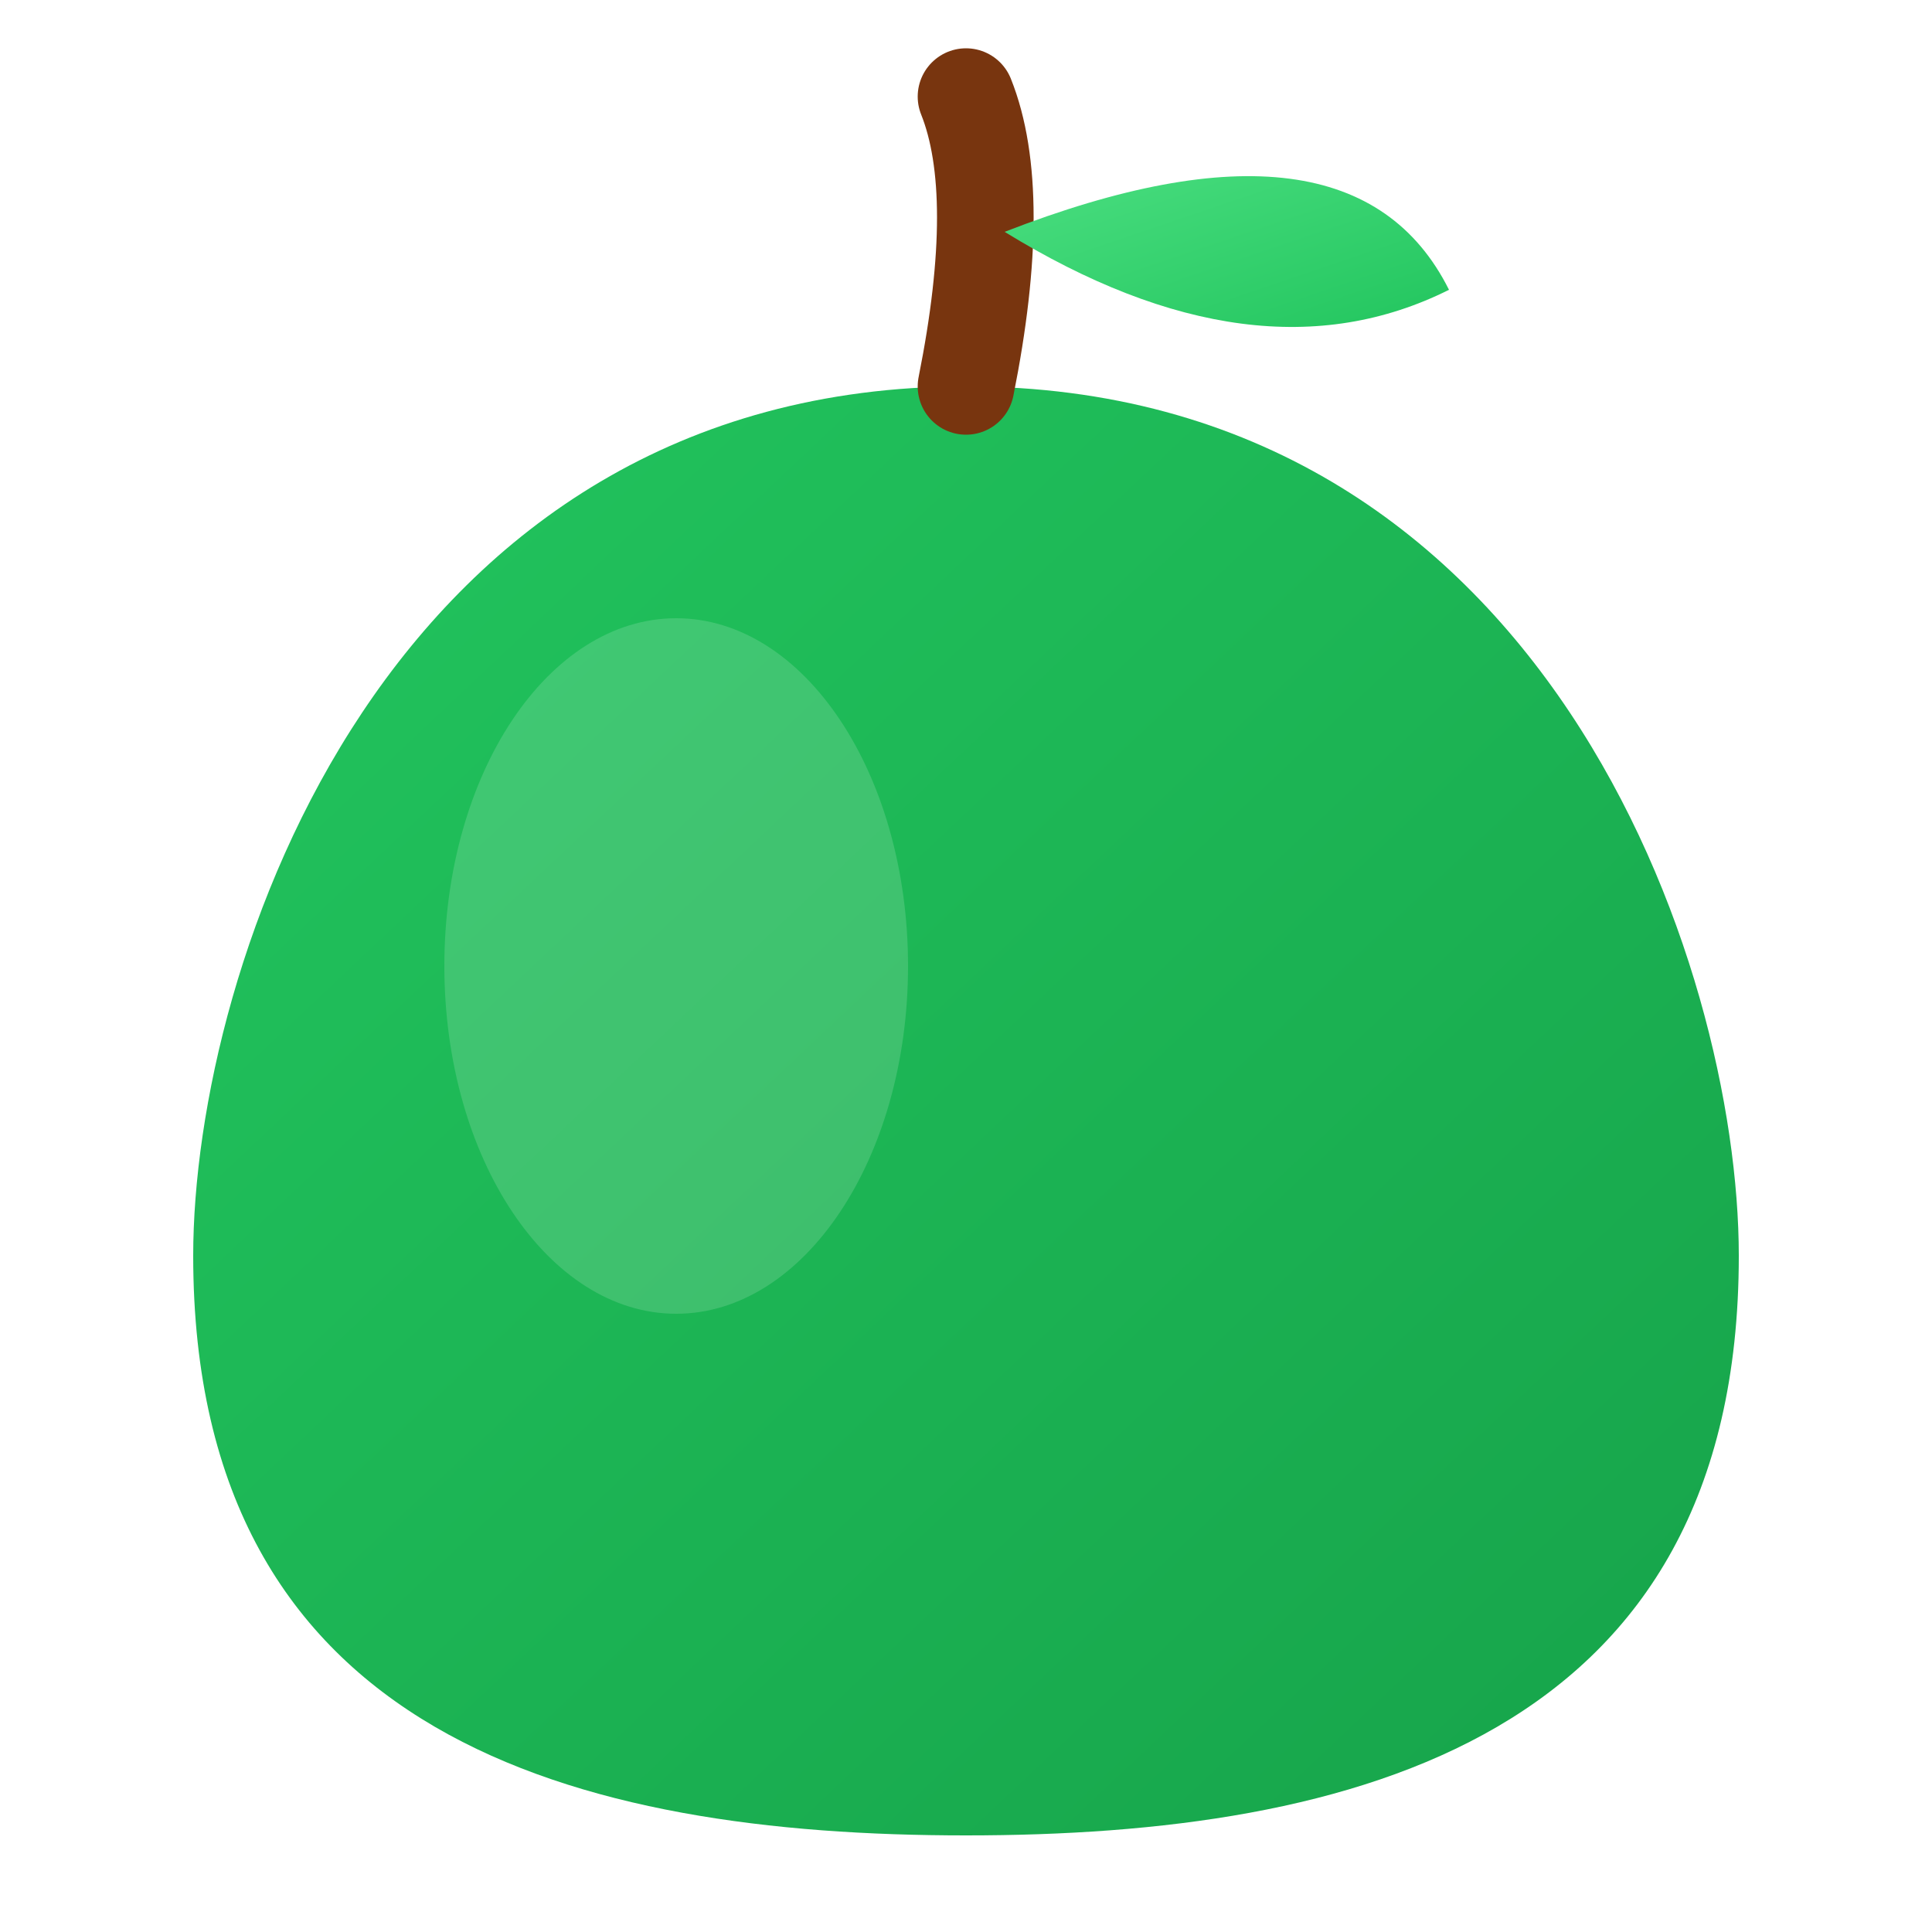
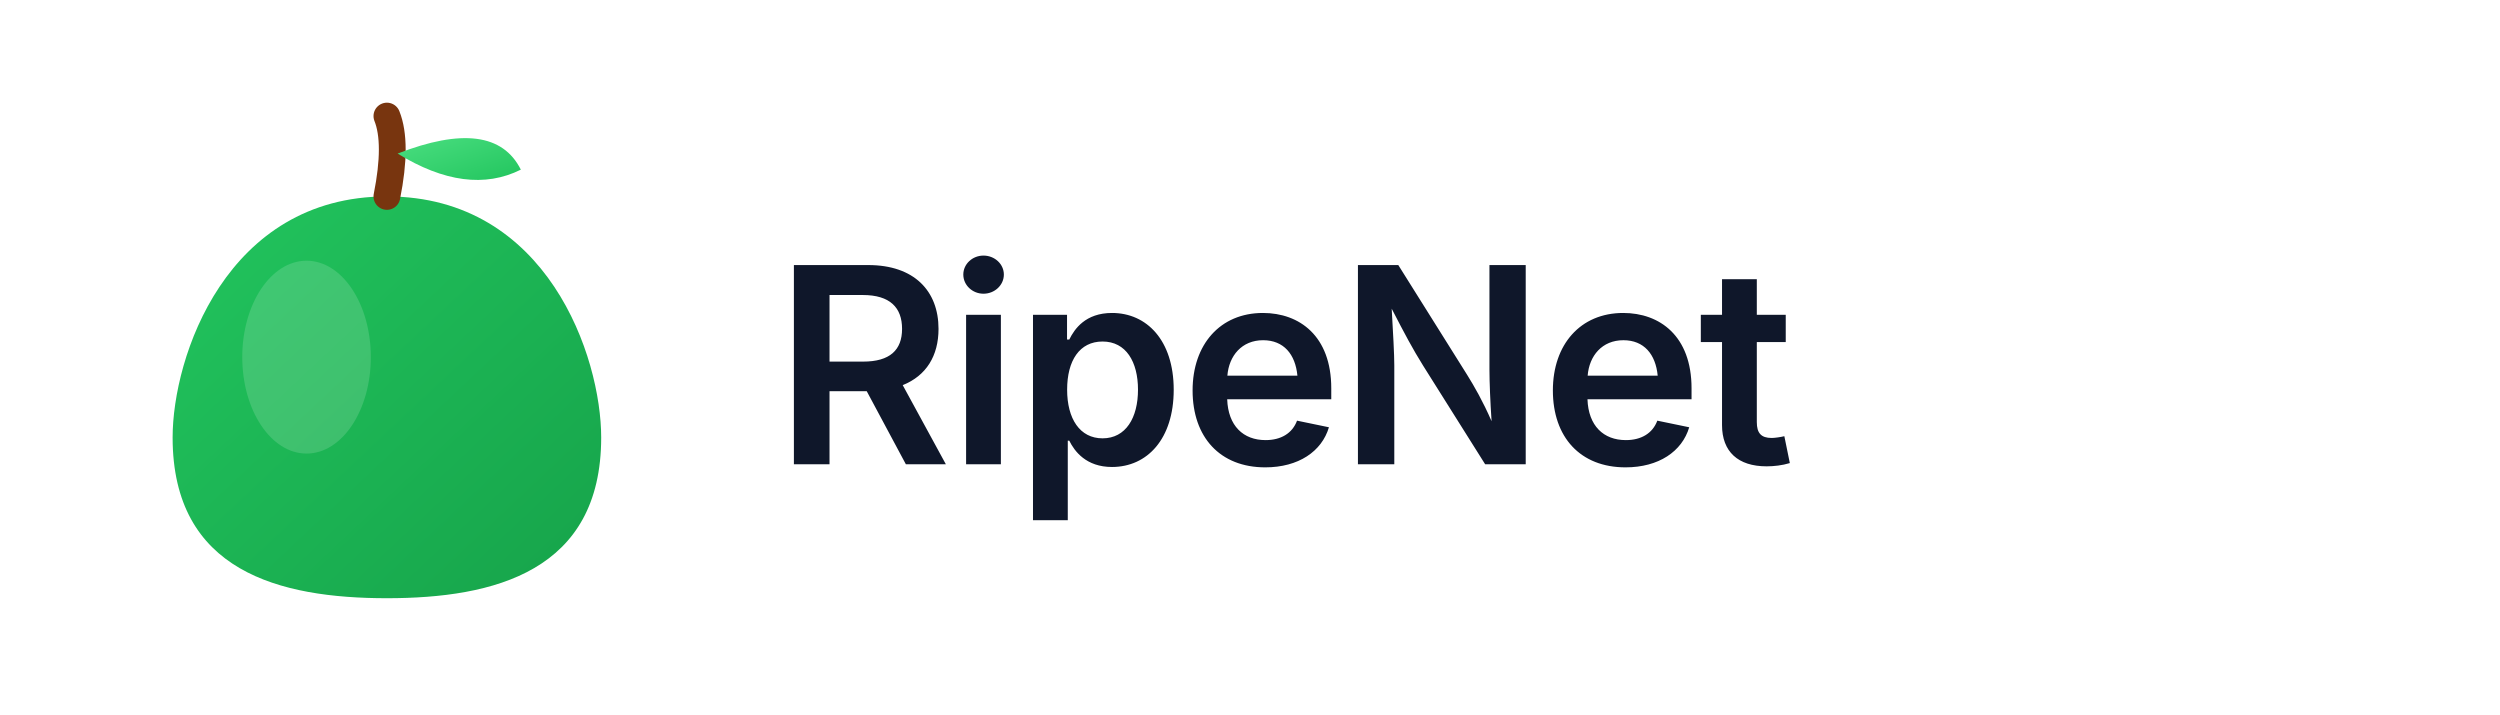
- <svg xmlns="http://www.w3.org/2000/svg" viewBox="0 0 100 100">
+ <svg xmlns="http://www.w3.org/2000/svg" width="420" height="120" viewBox="0 0 420 120">
  <defs>
    <linearGradient id="appleGrad" x1="0%" y1="0%" x2="100%" y2="100%">
-       <stop offset="0%" style="stop-color:#22c55e" />
-       <stop offset="100%" style="stop-color:#16a34a" />
+       <stop offset="0%" stop-color="#22c55e" />
+       <stop offset="100%" stop-color="#16a34a" />
    </linearGradient>
    <linearGradient id="leafGrad" x1="0%" y1="0%" x2="100%" y2="100%">
-       <stop offset="0%" style="stop-color:#4ade80" />
-       <stop offset="100%" style="stop-color:#22c55e" />
+       <stop offset="0%" stop-color="#4ade80" />
+       <stop offset="100%" stop-color="#22c55e" />
    </linearGradient>
  </defs>
-   <path d="M50 20 C20 20 10 50 10 65 C10 90 30 95 50 95 C70 95 90 90 90 65 C90 50 80 20 50 20" fill="url(#appleGrad)" />
-   <ellipse cx="35" cy="50" rx="12" ry="18" fill="rgba(255,255,255,0.15)" />
-   <path d="M50 20 Q52 10 50 5" stroke="#78350f" stroke-width="5" stroke-linecap="round" fill="none" />
-   <path d="M52 12 Q70 5 75 15 Q65 20 52 12" fill="url(#leafGrad)" />
+   <g transform="translate(20,15) scale(0.9)">
+     <path d="M50 20 C20 20 10 50 10 65 C10 90 30 95 50 95          C70 95 90 90 90 65 C90 50 80 20 50 20" fill="url(#appleGrad)" />
+     <ellipse cx="35" cy="50" rx="12" ry="18" fill="rgba(255,255,255,0.15)" />
+     <path d="M50 20 Q52 10 50 5" stroke="#78350f" stroke-width="5" stroke-linecap="round" fill="none" />
+     <path d="M52 12 Q70 5 75 15 Q65 20 52 12" fill="url(#leafGrad)" />
+   </g>
+   <text x="130" y="78" font-size="46" font-weight="600" letter-spacing="-0.8" fill="#0f172a" font-family="Inter, -apple-system, BlinkMacSystemFont, 'Segoe UI', Roboto, sans-serif">
+     RipeNet
+   </text>
</svg>
